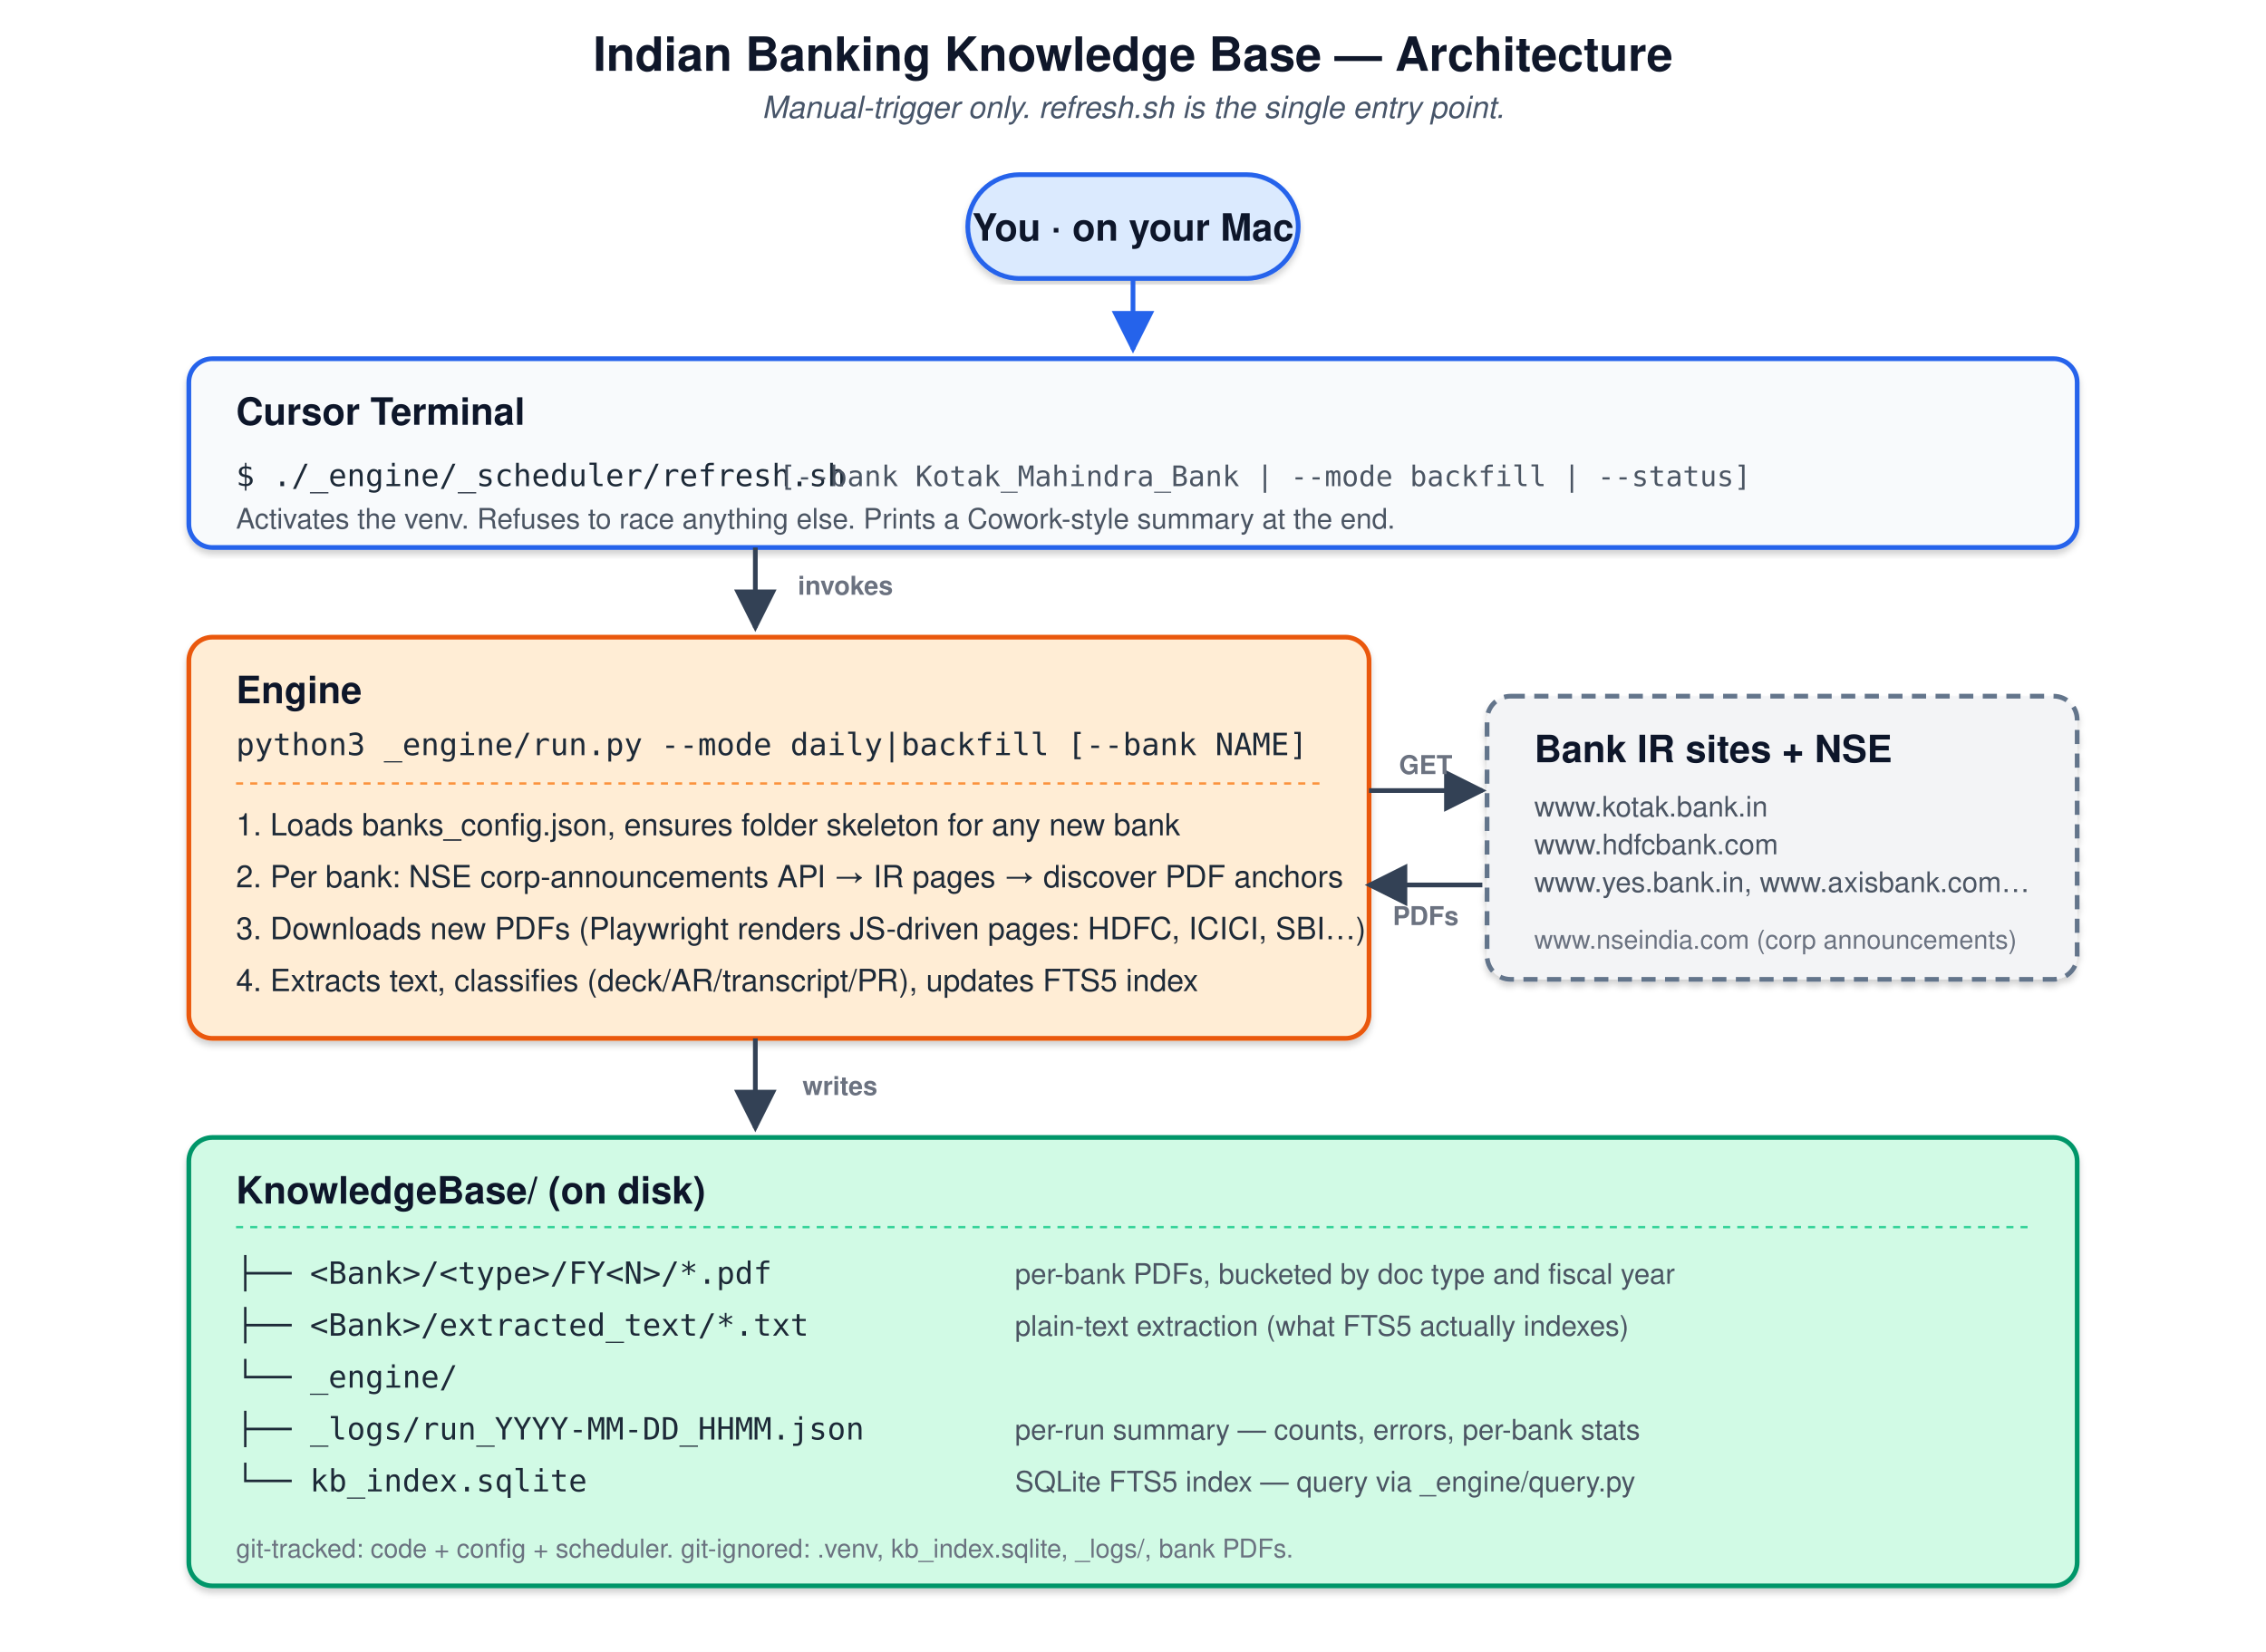
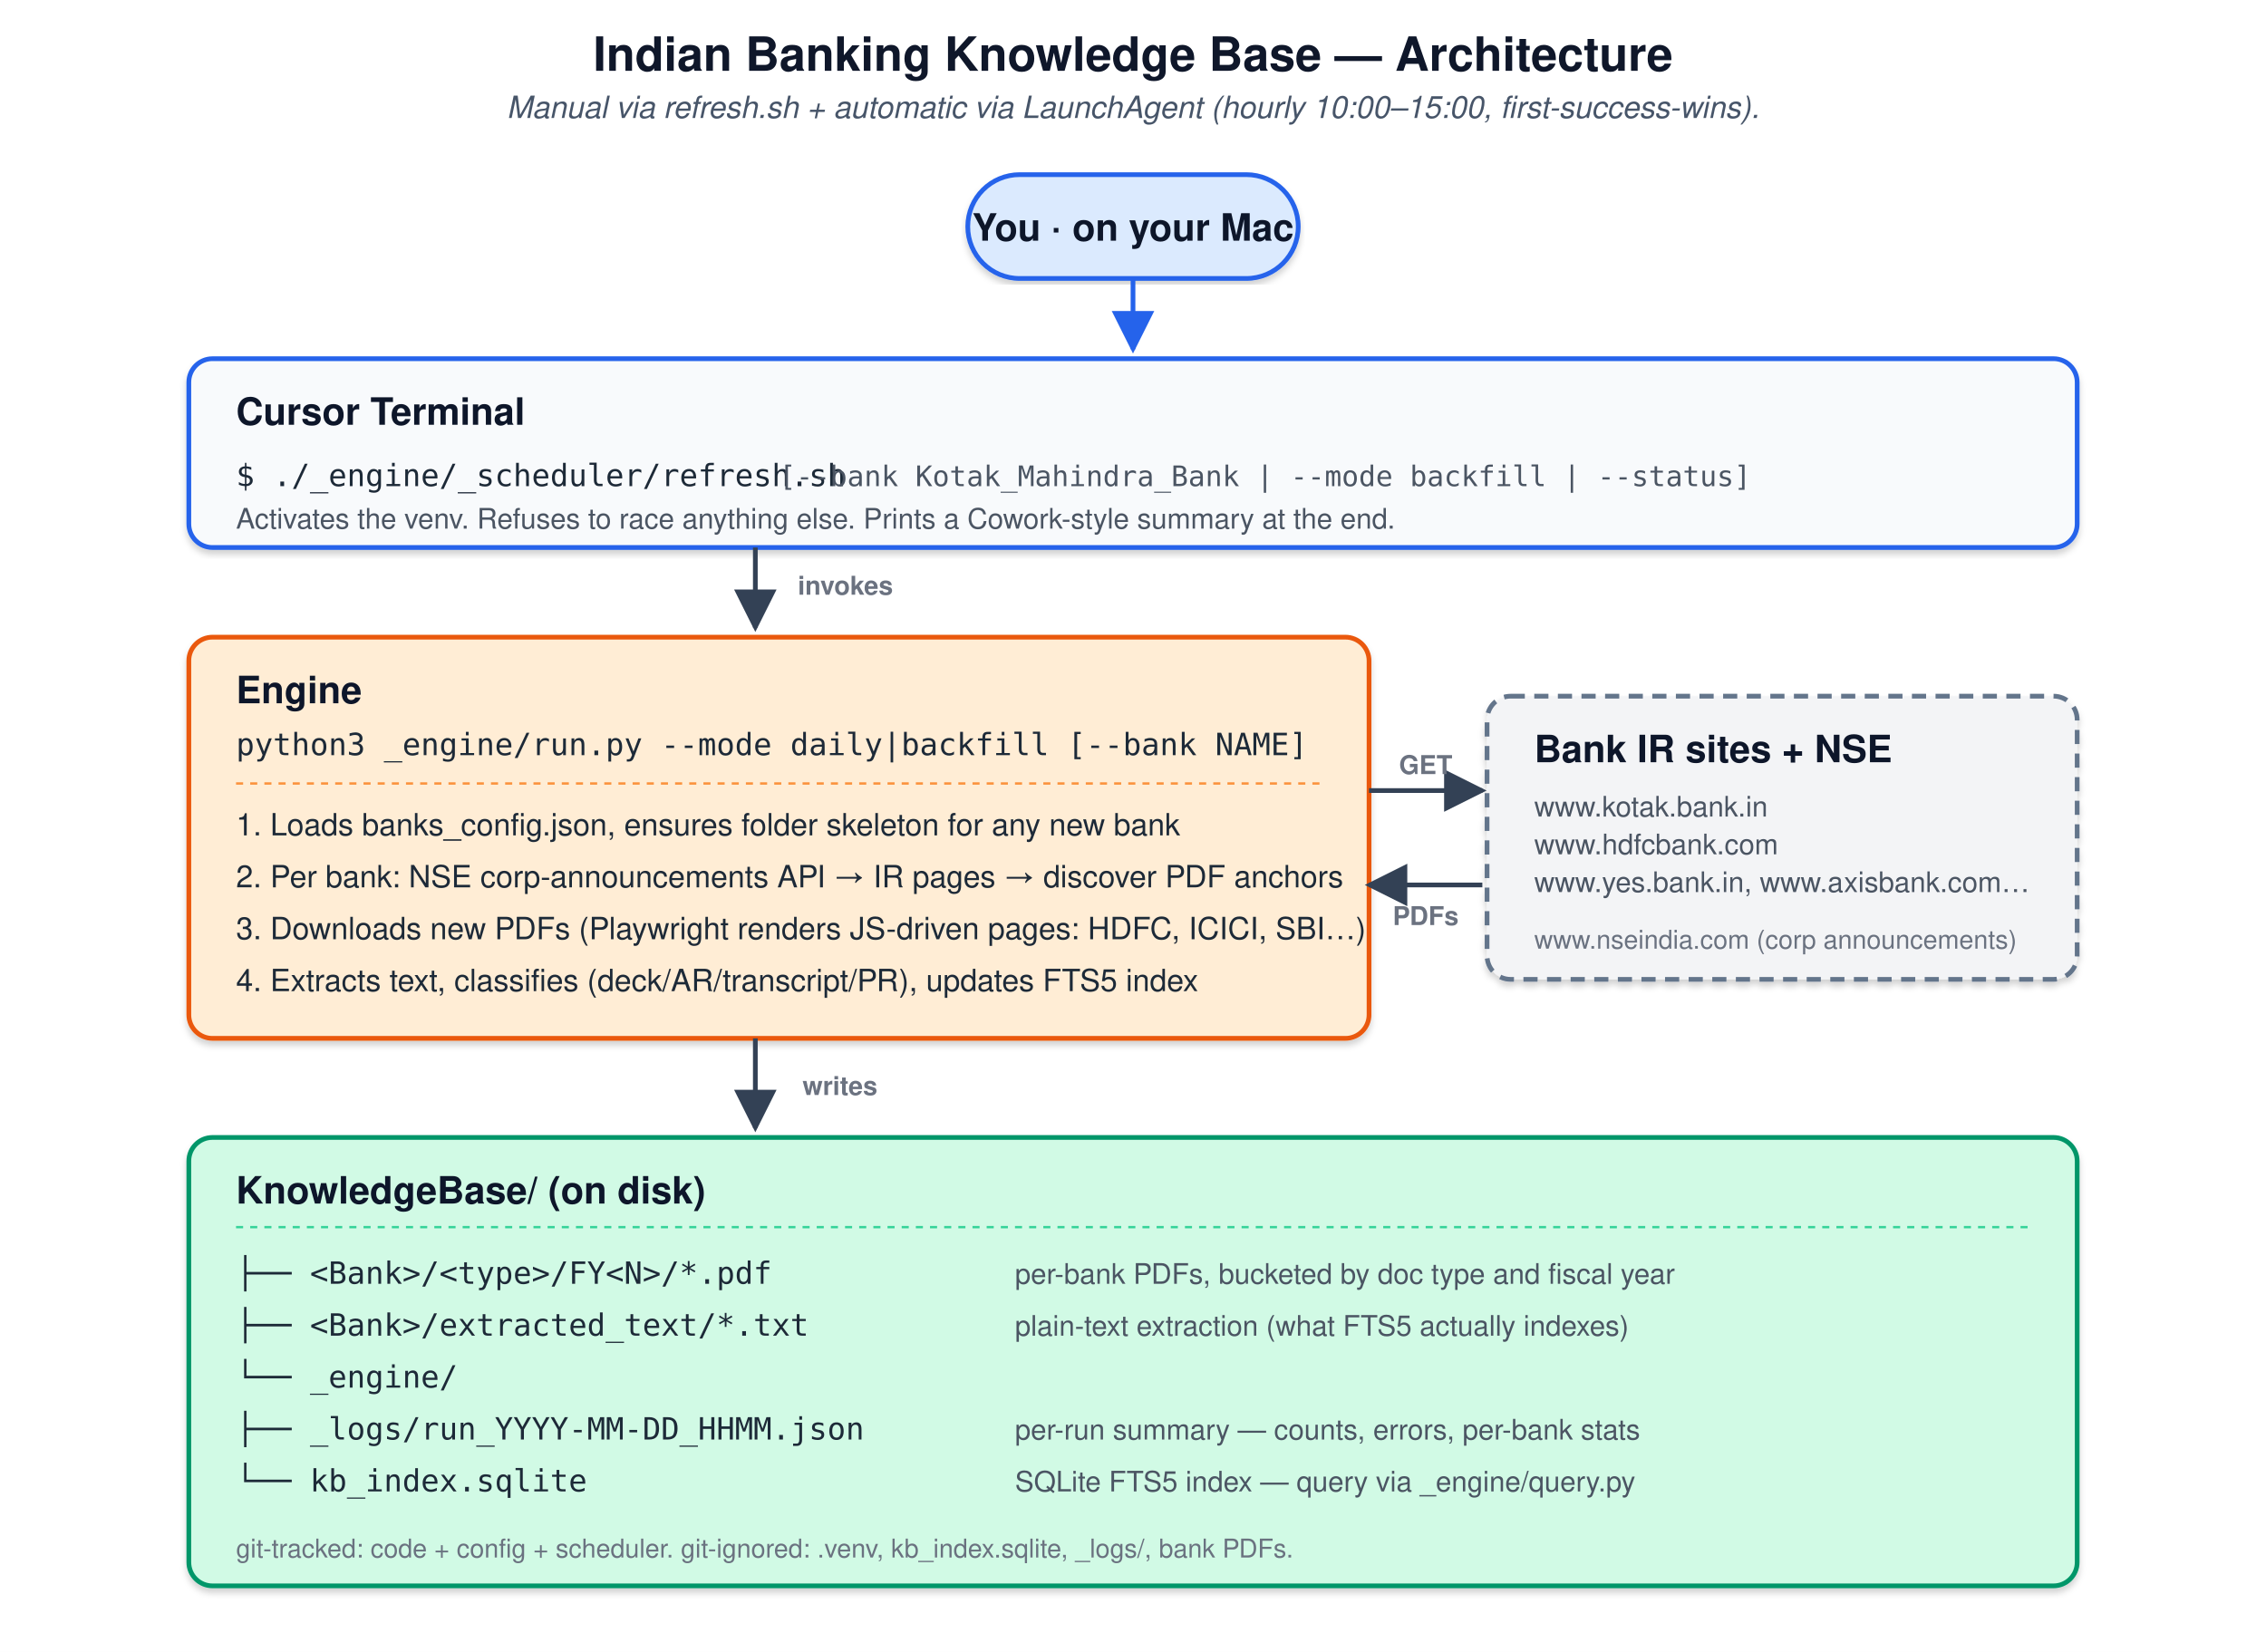
<svg xmlns="http://www.w3.org/2000/svg" viewBox="0 0 960 700" width="960" height="700">
  <style>
    .label { font-family: -apple-system, "Segoe UI", Helvetica, Arial, sans-serif; }
    .code { font-family: ui-monospace, SFMono-Regular, Menlo, Consolas, monospace; }
    .title { font-size: 20px; font-weight: 700; fill: #0f172a; }
    .h2 { font-size: 16px; font-weight: 700; fill: #0f172a; }
    .body { font-size: 13px; fill: #1f2937; }
    .small { font-size: 12px; fill: #4b5563; }
    .tiny { font-size: 11px; fill: #6b7280; }
    .arrow-label { font-size: 11px; font-weight: 600; fill: #6b7280; }
    .subtitle { font-size: 13px; fill: #475569; font-style: italic; }
  </style>
  <defs>
    <marker id="arrow" viewBox="0 0 10 10" refX="9" refY="5" markerWidth="9" markerHeight="9" orient="auto">
      <path d="M0,0 L10,5 L0,10 z" fill="#334155" />
    </marker>
    <marker id="arrowBlue" viewBox="0 0 10 10" refX="9" refY="5" markerWidth="9" markerHeight="9" orient="auto">
      <path d="M0,0 L10,5 L0,10 z" fill="#2563eb" />
    </marker>
    <filter id="softShadow" x="-2%" y="-2%" width="104%" height="108%">
      <feGaussianBlur in="SourceAlpha" stdDeviation="1.5" />
      <feOffset dx="0" dy="2" result="offsetblur" />
      <feComponentTransfer>
        <feFuncA type="linear" slope="0.18" />
      </feComponentTransfer>
      <feMerge>
        <feMergeNode />
        <feMergeNode in="SourceGraphic" />
      </feMerge>
    </filter>
  </defs>
  <rect width="960" height="700" fill="#ffffff" />
  <text x="480" y="30" text-anchor="middle" class="label title">Indian Banking Knowledge Base — Architecture</text>
-   <text x="480" y="50" text-anchor="middle" class="label subtitle">Manual-trigger only. refresh.sh is the single entry point.</text>
+   <text x="480" y="50" text-anchor="middle" class="label subtitle">Manual via refresh.sh + automatic via LaunchAgent (hourly 10:00–15:00, first-success-wins).</text>
  <g filter="url(#softShadow)">
    <rect x="410" y="74" width="140" height="44" rx="22" ry="22" fill="#dbeafe" stroke="#2563eb" stroke-width="2" />
    <text x="480" y="102" text-anchor="middle" class="label h2">You · on your Mac</text>
  </g>
  <line x1="480" y1="118" x2="480" y2="148" stroke="#2563eb" stroke-width="2" marker-end="url(#arrowBlue)" />
  <g filter="url(#softShadow)">
    <rect x="80" y="152" width="800" height="80" rx="10" ry="10" fill="#f8fafc" stroke="#2563eb" stroke-width="2" />
    <text x="100" y="180" class="label h2">Cursor Terminal</text>
    <text x="100" y="206" class="code body">$ ./_engine/_scheduler/refresh.sh </text>
    <text x="330" y="206" class="code small">[--bank Kotak_Mahindra_Bank | --mode backfill | --status]</text>
    <text x="100" y="224" class="label small">Activates the venv. Refuses to race anything else. Prints a Cowork-style summary at the end.</text>
  </g>
  <line x1="320" y1="232" x2="320" y2="266" stroke="#334155" stroke-width="2" marker-end="url(#arrow)" />
  <text x="338" y="252" class="label arrow-label">invokes</text>
  <g filter="url(#softShadow)">
    <rect x="80" y="270" width="500" height="170" rx="10" ry="10" fill="#ffedd5" stroke="#ea580c" stroke-width="2" />
    <text x="100" y="298" class="label h2">Engine</text>
    <text x="100" y="320" class="code body">python3 _engine/run.py  --mode daily|backfill  [--bank NAME]</text>
    <line x1="100" y1="332" x2="560" y2="332" stroke="#fb923c" stroke-width="1" stroke-dasharray="3 3" />
    <text x="100" y="354" class="label body">1. Loads banks_config.json, ensures folder skeleton for any new bank</text>
    <text x="100" y="376" class="label body">2. Per bank: NSE corp-announcements API → IR pages → discover PDF anchors</text>
    <text x="100" y="398" class="label body">3. Downloads new PDFs (Playwright renders JS-driven pages: HDFC, ICICI, SBI…)</text>
    <text x="100" y="420" class="label body">4. Extracts text, classifies (deck/AR/transcript/PR), updates FTS5 index</text>
  </g>
  <g filter="url(#softShadow)">
    <rect x="630" y="295" width="250" height="120" rx="10" ry="10" fill="#f3f4f6" stroke="#64748b" stroke-width="2" stroke-dasharray="6 4" />
    <text x="650" y="323" class="label h2">Bank IR sites + NSE</text>
    <text x="650" y="346" class="label small">www.kotak.bank.in</text>
    <text x="650" y="362" class="label small">www.hdfcbank.com</text>
    <text x="650" y="378" class="label small">www.yes.bank.in, www.axisbank.com…</text>
    <text x="650" y="402" class="label tiny">www.nseindia.com (corp announcements)</text>
  </g>
  <line x1="580" y1="335" x2="628" y2="335" stroke="#334155" stroke-width="2" marker-end="url(#arrow)" />
  <line x1="628" y1="375" x2="580" y2="375" stroke="#334155" stroke-width="2" marker-end="url(#arrow)" />
  <text x="604" y="328" text-anchor="middle" class="label arrow-label">GET</text>
  <text x="604" y="392" text-anchor="middle" class="label arrow-label">PDFs</text>
  <line x1="320" y1="440" x2="320" y2="478" stroke="#334155" stroke-width="2" marker-end="url(#arrow)" />
  <text x="340" y="464" class="label arrow-label">writes</text>
  <g filter="url(#softShadow)">
    <rect x="80" y="482" width="800" height="190" rx="10" ry="10" fill="#d1fae5" stroke="#059669" stroke-width="2" />
    <text x="100" y="510" class="label h2">KnowledgeBase/  (on disk)</text>
    <line x1="100" y1="520" x2="860" y2="520" stroke="#34d399" stroke-width="1" stroke-dasharray="3 3" />
    <text x="100" y="544" class="code body">├── &lt;Bank&gt;/&lt;type&gt;/FY&lt;N&gt;/*.pdf</text>
    <text x="430" y="544" class="label small">per-bank PDFs, bucketed by doc type and fiscal year</text>
    <text x="100" y="566" class="code body">├── &lt;Bank&gt;/extracted_text/*.txt</text>
    <text x="430" y="566" class="label small">plain-text extraction (what FTS5 actually indexes)</text>
    <text x="100" y="588" class="code body">└── _engine/</text>
    <text x="100" y="610" class="code body">      ├── _logs/run_YYYY-MM-DD_HHMM.json</text>
    <text x="430" y="610" class="label small">per-run summary — counts, errors, per-bank stats</text>
    <text x="100" y="632" class="code body">      └── kb_index.sqlite</text>
    <text x="430" y="632" class="label small">SQLite FTS5 index — query via _engine/query.py</text>
    <text x="100" y="660" class="label tiny">git-tracked: code + config + scheduler.   git-ignored: .venv, kb_index.sqlite, _logs/, bank PDFs.</text>
  </g>
</svg>
